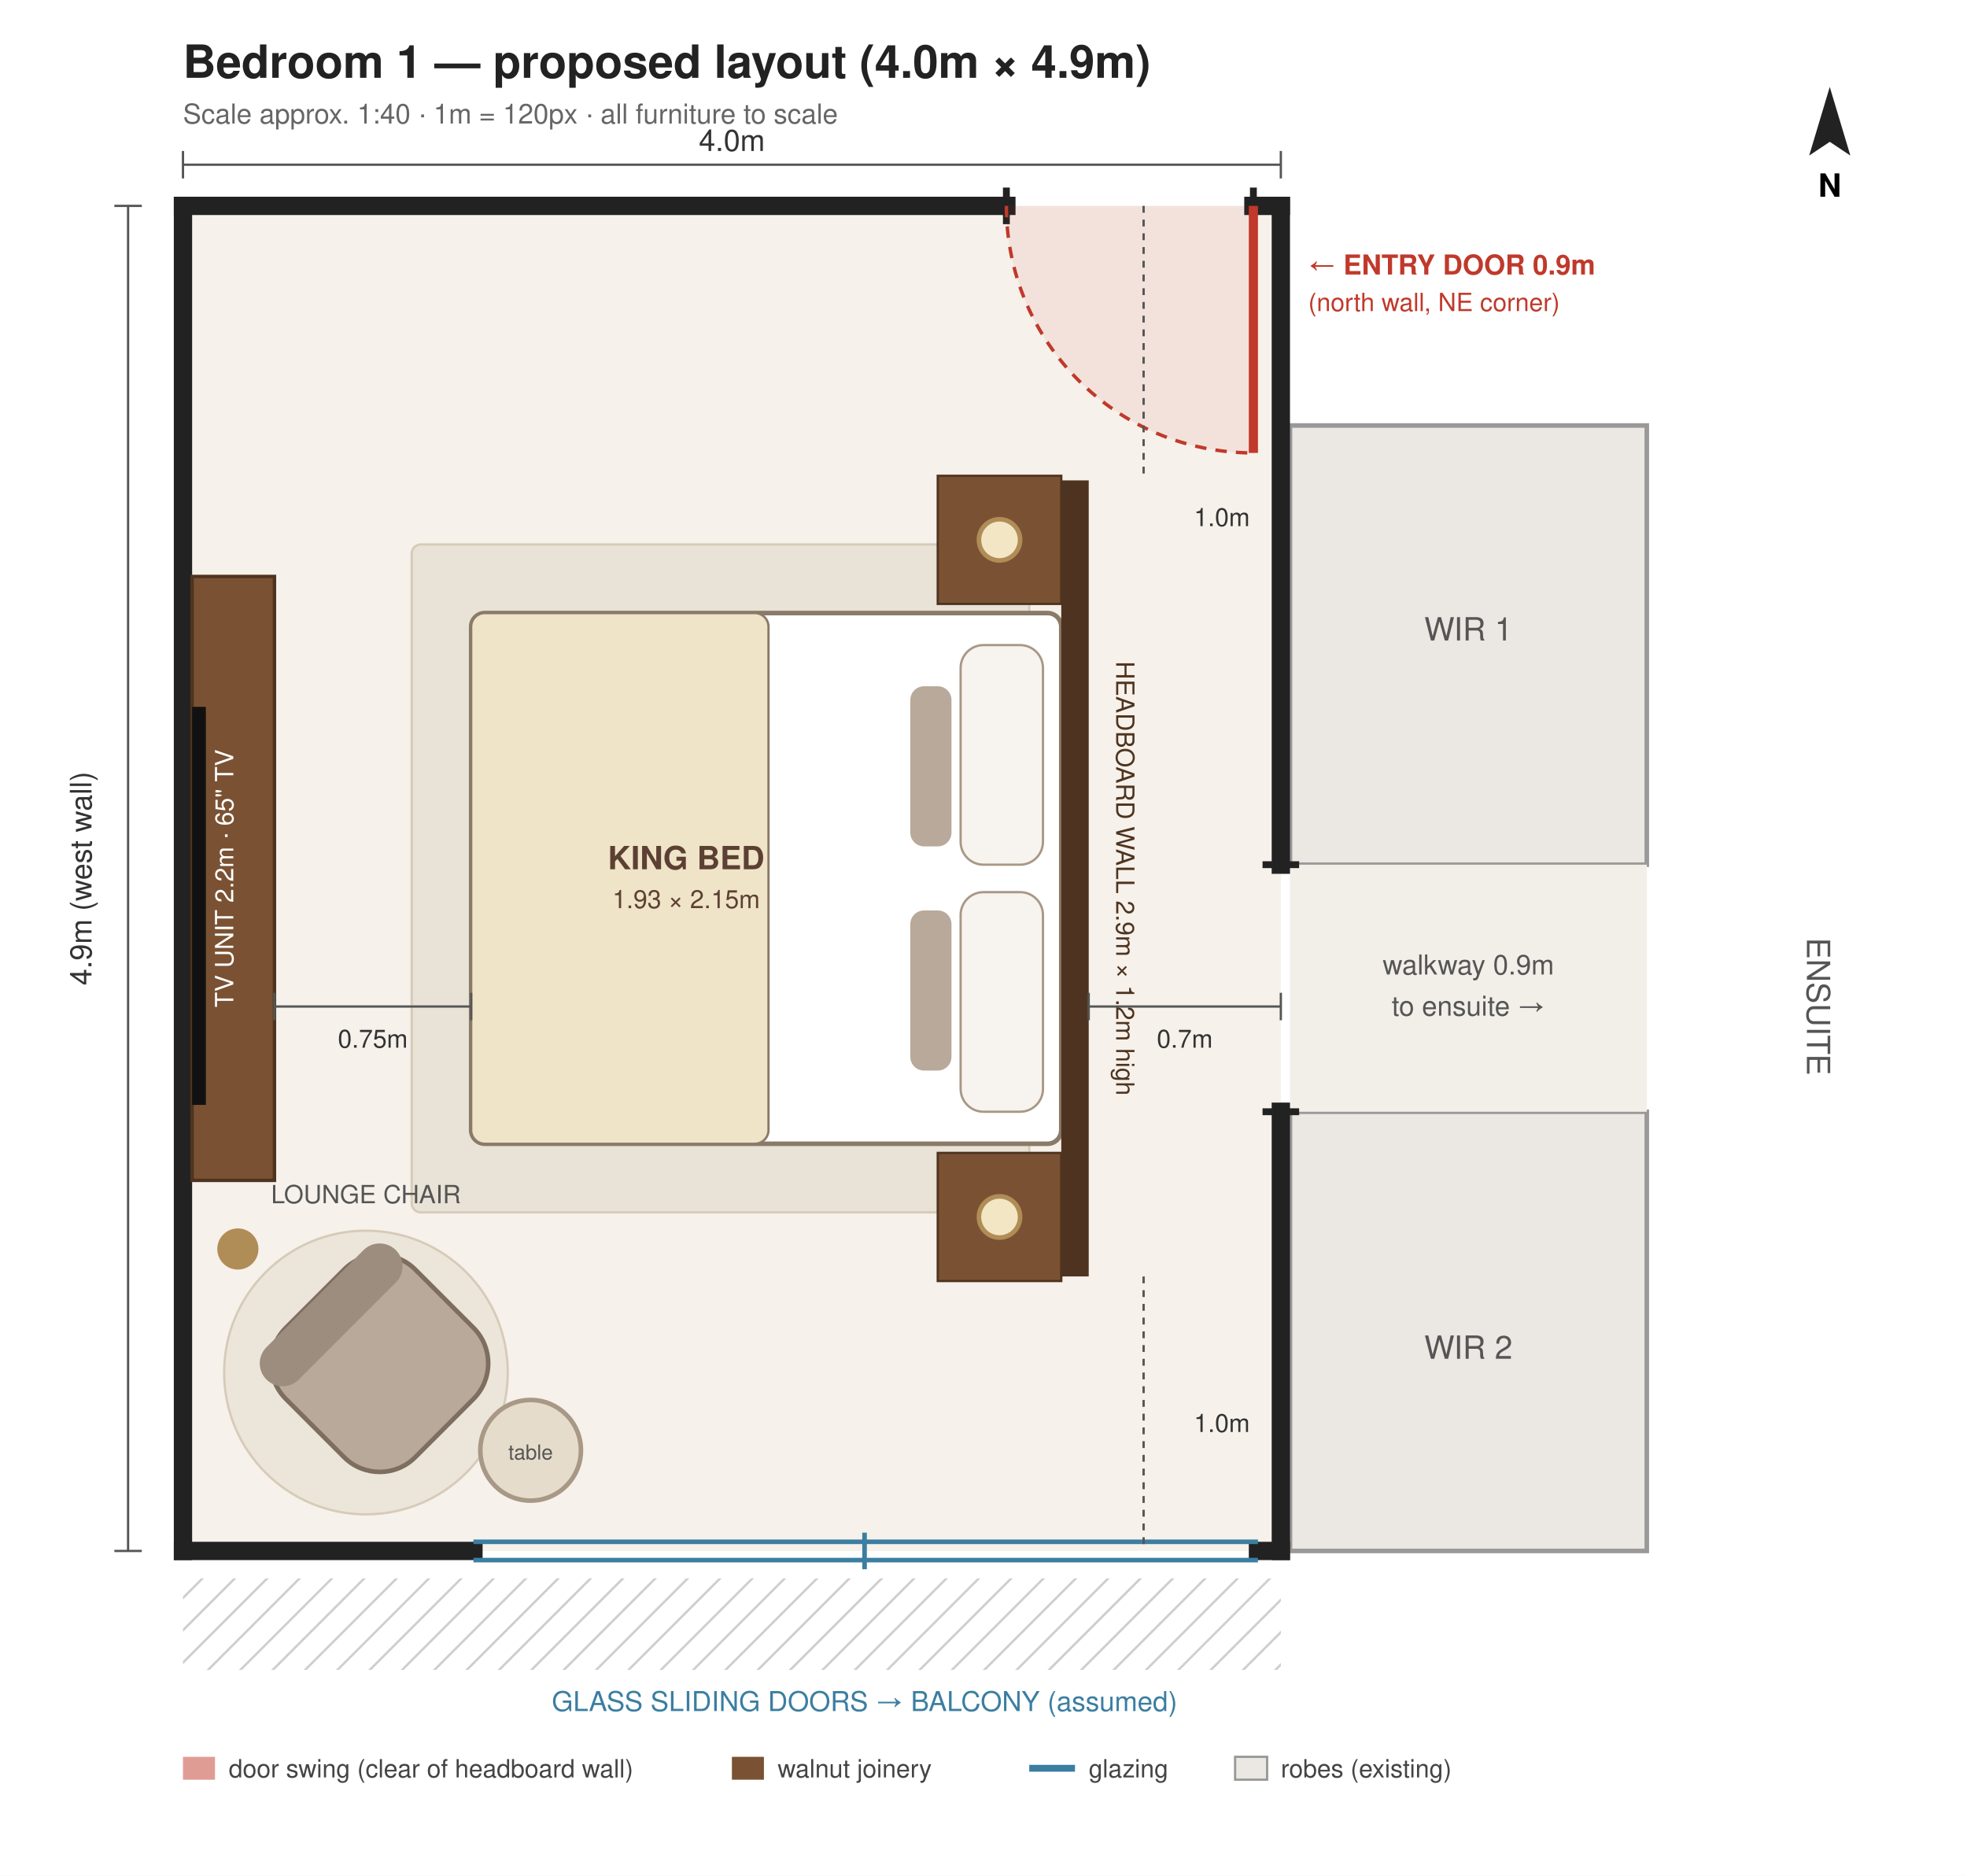
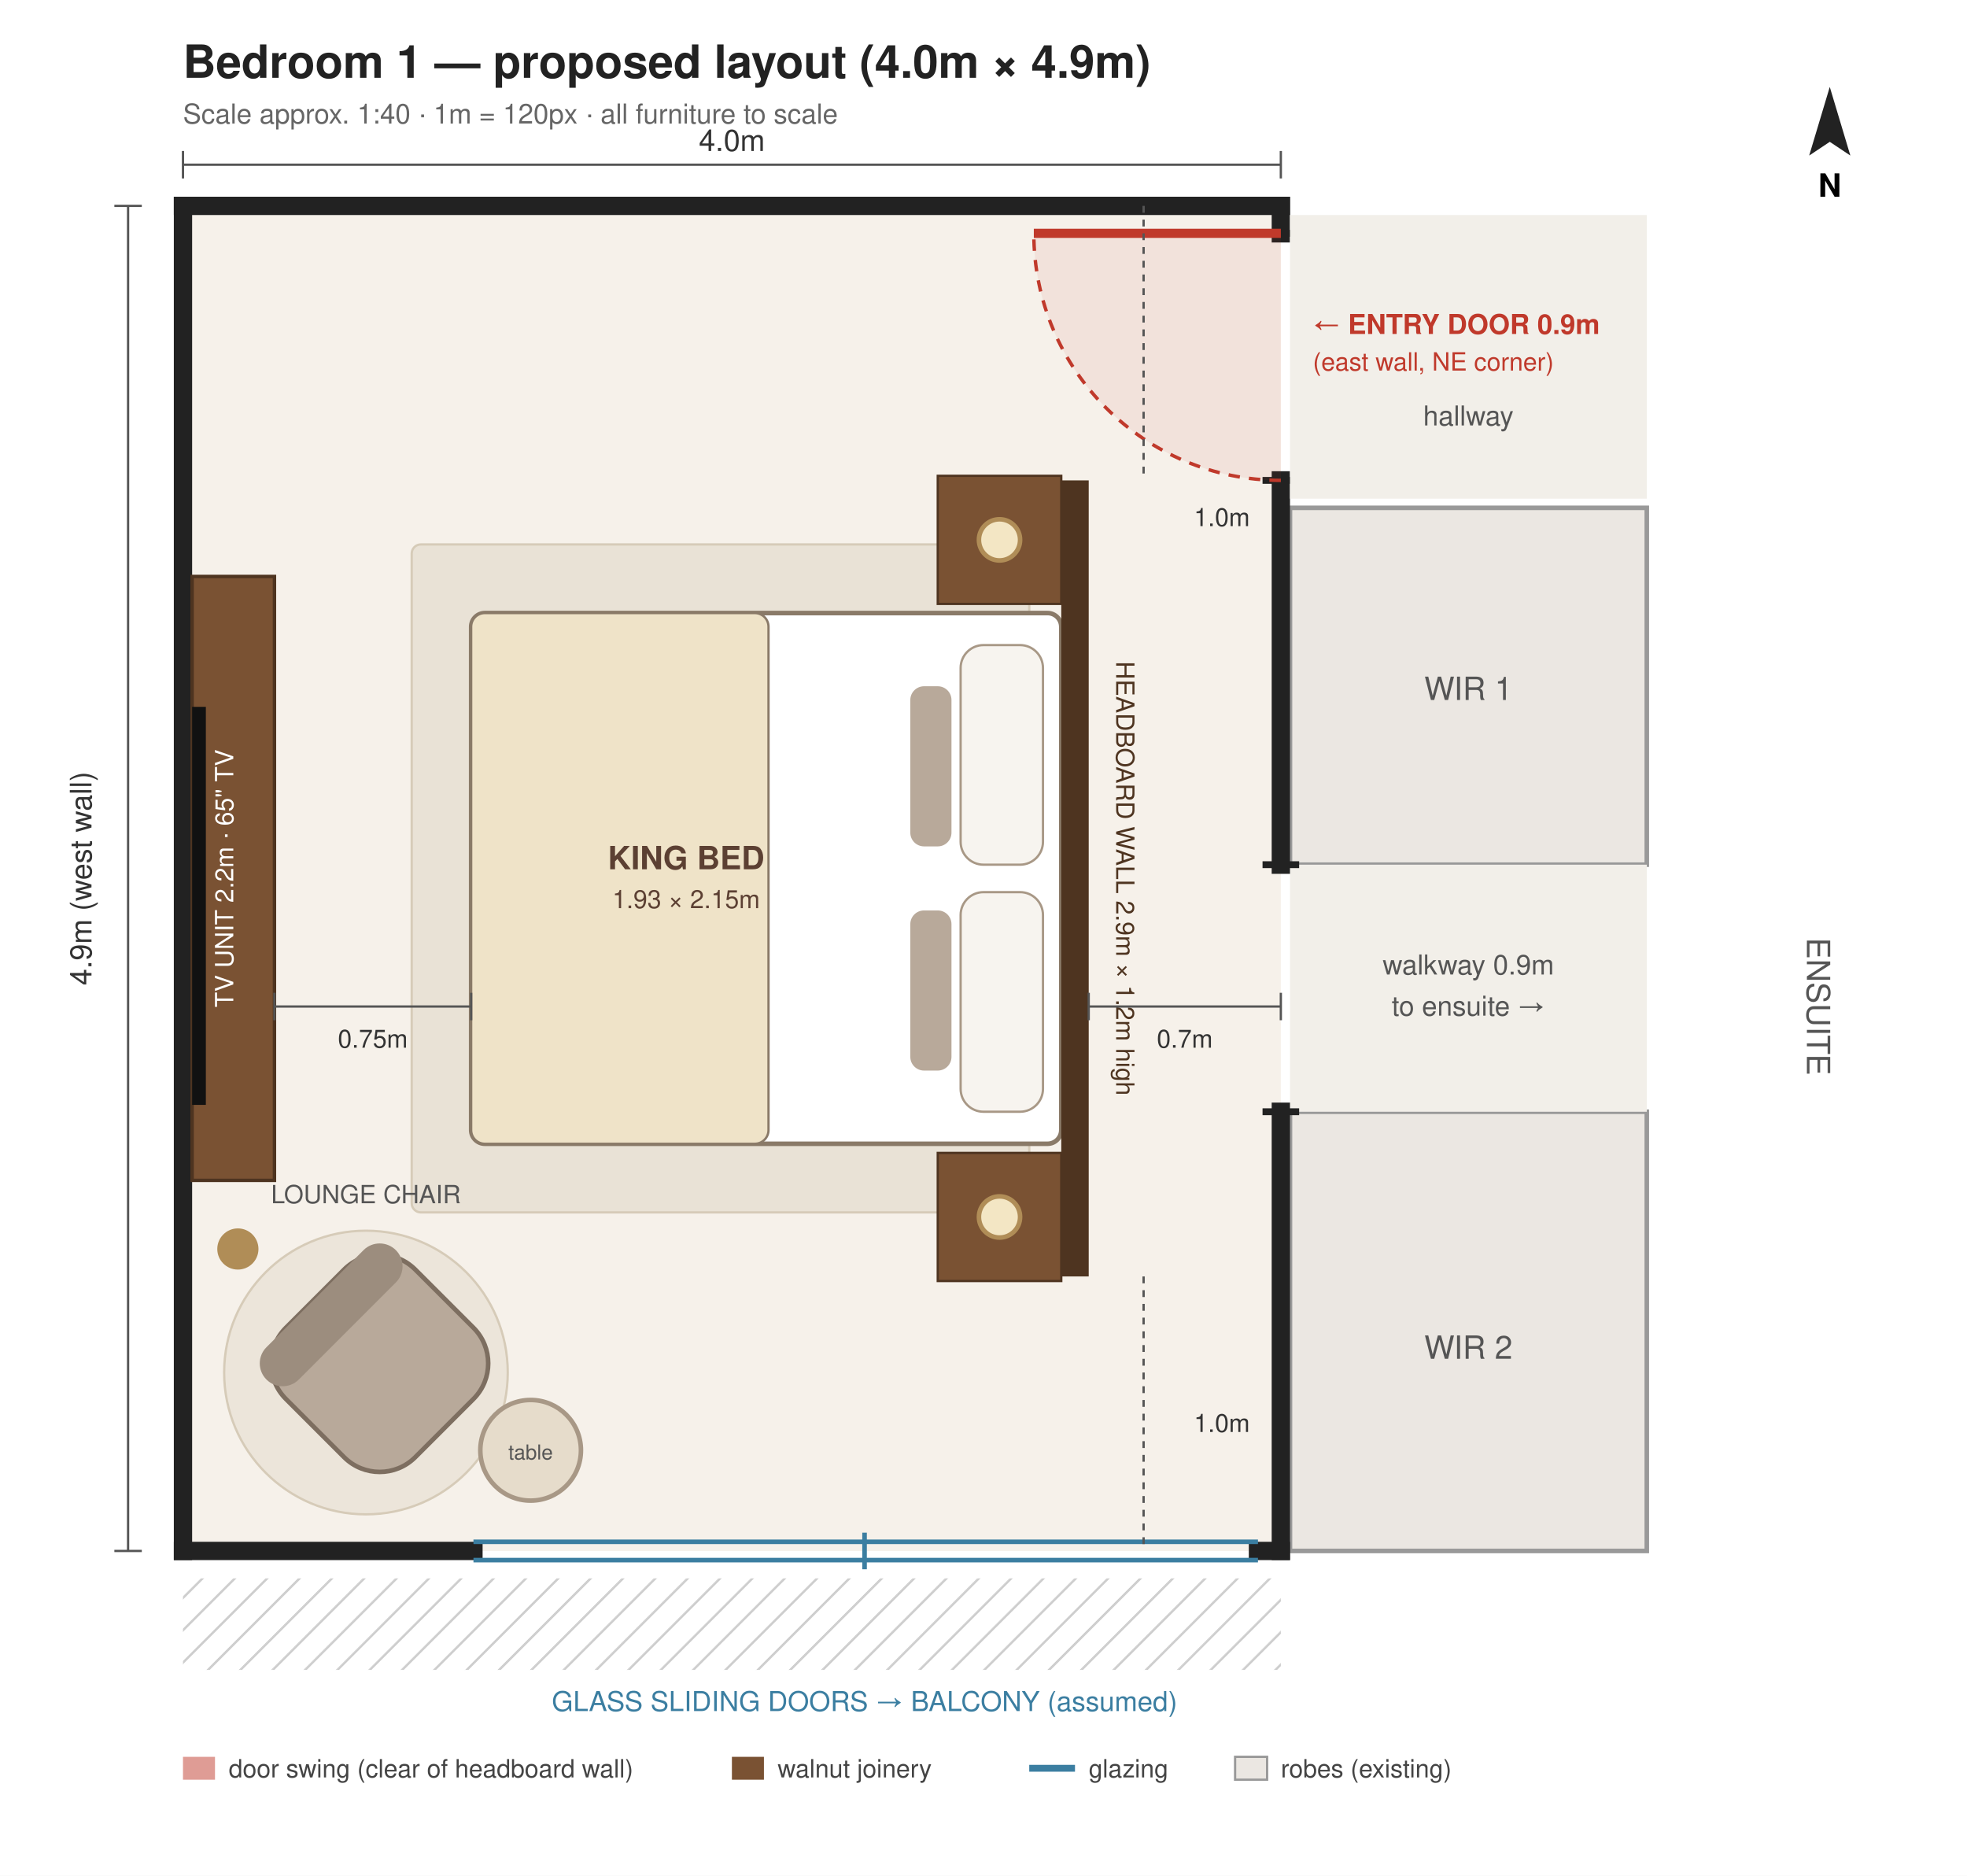
<svg xmlns="http://www.w3.org/2000/svg" width="860" height="820" viewBox="0 0 860 820" font-family="Helvetica, Arial, sans-serif">
  <rect width="860" height="820" fill="#ffffff" />
  <text x="80" y="34" font-size="20" font-weight="bold" fill="#222">Bedroom 1 — proposed layout (4.0m × 4.9m)</text>
  <text x="80" y="54" font-size="12" fill="#666">Scale approx. 1:40 · 1m = 120px · all furniture to scale</text>
  <g transform="translate(800,60)">
    <polygon points="0,-22 9,8 0,2 -9,8" fill="#222" />
    <text x="0" y="26" font-size="14" font-weight="bold" text-anchor="middle">N</text>
  </g>
  <rect x="80" y="90" width="480" height="588" fill="#f6f1ea" />
-   <rect x="564" y="186" width="156" height="192" fill="#ebe7e2" stroke="#999" stroke-width="2" />
-   <text x="642" y="280" font-size="14" text-anchor="middle" fill="#555">WIR 1</text>
+   <rect x="564" y="222" width="156" height="156" fill="#ebe7e2" stroke="#999" stroke-width="2" />
+   <text x="642" y="306" font-size="14" text-anchor="middle" fill="#555">WIR 1</text>
  <rect x="564" y="486" width="156" height="192" fill="#ebe7e2" stroke="#999" stroke-width="2" />
  <text x="642" y="594" font-size="14" text-anchor="middle" fill="#555">WIR 2</text>
  <rect x="564" y="378" width="156" height="108" fill="#f2efe9" />
  <text x="642" y="426" font-size="12" text-anchor="middle" fill="#555">walkway 0.9m</text>
  <text x="642" y="444" font-size="12" text-anchor="middle" fill="#555">to ensuite →</text>
  <text x="790" y="440" font-size="14" text-anchor="middle" fill="#555" transform="rotate(90 790 440)">ENSUITE</text>
  <g stroke="#222" stroke-width="8" stroke-linecap="square" fill="none">
-     <line x1="80" y1="90" x2="440" y2="90" />
-     <line x1="548" y1="90" x2="560" y2="90" />
+     <line x1="80" y1="90" x2="560" y2="90" />
    <line x1="80" y1="90" x2="80" y2="678" />
    <line x1="80" y1="678" x2="207" y2="678" />
    <line x1="550" y1="678" x2="560" y2="678" />
-     <line x1="560" y1="90" x2="560" y2="378" />
+     <line x1="560" y1="90" x2="560" y2="102" />
+     <line x1="560" y1="210" x2="560" y2="378" />
    <line x1="560" y1="486" x2="560" y2="678" />
  </g>
  <g stroke="#222" stroke-width="3">
-     <line x1="440" y1="82" x2="440" y2="98" />
-     <line x1="548" y1="82" x2="548" y2="98" />
+     <line x1="552" y1="102" x2="568" y2="102" />
+     <line x1="552" y1="210" x2="568" y2="210" />
    <line x1="552" y1="378" x2="568" y2="378" />
    <line x1="552" y1="486" x2="568" y2="486" />
  </g>
  <g stroke="#3b7ea1" stroke-width="2">
    <line x1="207" y1="674" x2="550" y2="674" />
    <line x1="207" y1="682" x2="550" y2="682" />
    <line x1="378" y1="670" x2="378" y2="686" />
  </g>
  <rect x="80" y="690" width="480" height="40" fill="url(#hatch)" opacity="0.6" />
  <defs>
    <pattern id="hatch" width="10" height="10" patternUnits="userSpaceOnUse" patternTransform="rotate(45)">
      <line x1="0" y1="0" x2="0" y2="10" stroke="#aaa" stroke-width="2" />
    </pattern>
  </defs>
  <text x="378" y="748" font-size="12" text-anchor="middle" fill="#3b7ea1">GLASS SLIDING DOORS → BALCONY (assumed)</text>
-   <path d="M440,90 A108,108 0 0,0 548,198" fill="none" stroke="#c0392b" stroke-width="1.5" stroke-dasharray="5,4" />
-   <line x1="548" y1="90" x2="548" y2="198" stroke="#c0392b" stroke-width="4" />
-   <path d="M440,90 L548,90 L548,198 A108,108 0 0,1 440,90 Z" fill="#c0392b" opacity="0.08" />
-   <text x="572" y="120" font-size="12" fill="#c0392b" font-weight="bold">← ENTRY DOOR 0.9m</text>
-   <text x="572" y="136" font-size="11" fill="#c0392b">(north wall, NE corner)</text>
+   <path d="M560,210 A108,108 0 0,1 452,102" fill="none" stroke="#c0392b" stroke-width="1.5" stroke-dasharray="5,4" />
+   <line x1="560" y1="102" x2="452" y2="102" stroke="#c0392b" stroke-width="4" />
+   <path d="M560,102 L560,210 A108,108 0 0,1 452,102 Z" fill="#c0392b" opacity="0.08" />
+   <rect x="564" y="94" width="156" height="124" fill="#f2efe9" />
+   <text x="642" y="186" font-size="12" text-anchor="middle" fill="#555">hallway</text>
+   <text x="574" y="146" font-size="12" fill="#c0392b" font-weight="bold">← ENTRY DOOR 0.9m</text>
+   <text x="574" y="162" font-size="11" fill="#c0392b">(east wall, NE corner)</text>
  <rect x="84" y="252" width="36" height="264" fill="#7a5233" stroke="#4e3420" stroke-width="1.5" />
  <rect x="84" y="309" width="6" height="174" fill="#111" />
  <text x="102" y="384" font-size="11" fill="#fff" text-anchor="middle" transform="rotate(-90 102 384)">TV UNIT 2.2m · 65" TV</text>
  <rect x="180" y="238" width="270" height="292" rx="4" fill="#e9e2d6" stroke="#d6cbb8" stroke-width="1" />
  <rect x="206" y="268" width="258" height="232" rx="6" fill="#ffffff" stroke="#8a7a68" stroke-width="2" />
  <rect x="206" y="268" width="130" height="232" rx="6" fill="#efe3c8" stroke="#8a7a68" stroke-width="1" />
  <rect x="420" y="282" width="36" height="96" rx="10" fill="#f7f4ef" stroke="#a89886" />
  <rect x="420" y="390" width="36" height="96" rx="10" fill="#f7f4ef" stroke="#a89886" />
  <rect x="398" y="300" width="18" height="70" rx="6" fill="#b8a99a" />
  <rect x="398" y="398" width="18" height="70" rx="6" fill="#b8a99a" />
  <text x="300" y="380" font-size="14" text-anchor="middle" fill="#5c4033" font-weight="bold">KING BED</text>
  <text x="300" y="397" font-size="11" text-anchor="middle" fill="#5c4033">1.93 × 2.15m</text>
  <rect x="410" y="208" width="54" height="56" fill="#7a5233" stroke="#4e3420" />
  <rect x="410" y="504" width="54" height="56" fill="#7a5233" stroke="#4e3420" />
  <circle cx="437" cy="236" r="9" fill="#f3e6c4" stroke="#b08d57" stroke-width="2" />
  <circle cx="437" cy="532" r="9" fill="#f3e6c4" stroke="#b08d57" stroke-width="2" />
  <rect x="464" y="210" width="12" height="348" fill="#4e3420" />
  <text x="488" y="384" font-size="11" fill="#4e3420" text-anchor="middle" transform="rotate(90 488 384)">HEADBOARD WALL 2.9m × 1.2m high</text>
  <circle cx="160" cy="600" r="62" fill="#ece5da" stroke="#d6cbb8" />
  <g transform="translate(166 596) rotate(-45)">
    <rect x="-40" y="-40" width="80" height="80" rx="22" fill="#b8a99a" stroke="#7d6e60" stroke-width="2" />
    <rect x="-40" y="-40" width="80" height="20" rx="10" fill="#9c8d7e" />
  </g>
  <circle cx="232" cy="634" r="22" fill="#e6dccb" stroke="#a89886" stroke-width="2" />
  <circle cx="104" cy="546" r="9" fill="#b08d57" />
  <text x="160" y="526" font-size="11" text-anchor="middle" fill="#555">LOUNGE CHAIR</text>
  <text x="232" y="638" font-size="9" text-anchor="middle" fill="#555">table</text>
  <g stroke="#555" stroke-width="1" fill="none">
    <line x1="80" y1="72" x2="560" y2="72" />
    <line x1="80" y1="66" x2="80" y2="78" />
    <line x1="560" y1="66" x2="560" y2="78" />
    <line x1="56" y1="90" x2="56" y2="678" />
    <line x1="50" y1="90" x2="62" y2="90" />
    <line x1="50" y1="678" x2="62" y2="678" />
    <line x1="120" y1="440" x2="206" y2="440" />
    <line x1="120" y1="434" x2="120" y2="446" />
    <line x1="206" y1="434" x2="206" y2="446" />
    <line x1="476" y1="440" x2="560" y2="440" />
    <line x1="476" y1="434" x2="476" y2="446" />
    <line x1="560" y1="434" x2="560" y2="446" />
    <line x1="500" y1="90" x2="500" y2="210" stroke-dasharray="3,3" />
    <line x1="500" y1="558" x2="500" y2="678" stroke-dasharray="3,3" />
  </g>
  <text x="320" y="66" font-size="13" text-anchor="middle" fill="#333">4.0m</text>
  <text x="40" y="384" font-size="13" text-anchor="middle" fill="#333" transform="rotate(-90 40 384)">4.9m (west wall)</text>
  <text x="163" y="458" font-size="11" text-anchor="middle" fill="#333">0.75m</text>
  <text x="518" y="458" font-size="11" text-anchor="middle" fill="#333">0.7m</text>
  <text x="522" y="230" font-size="11" fill="#333">1.0m</text>
  <text x="522" y="626" font-size="11" fill="#333">1.0m</text>
  <g font-size="11" fill="#444">
    <rect x="80" y="768" width="14" height="10" fill="#c0392b" opacity="0.5" />
    <text x="100" y="777">door swing (clear of headboard wall)</text>
    <rect x="320" y="768" width="14" height="10" fill="#7a5233" />
    <text x="340" y="777">walnut joinery</text>
    <line x1="450" y1="773" x2="470" y2="773" stroke="#3b7ea1" stroke-width="3" />
    <text x="476" y="777">glazing</text>
    <rect x="540" y="768" width="14" height="10" fill="#ebe7e2" stroke="#999" />
    <text x="560" y="777">robes (existing)</text>
  </g>
</svg>
